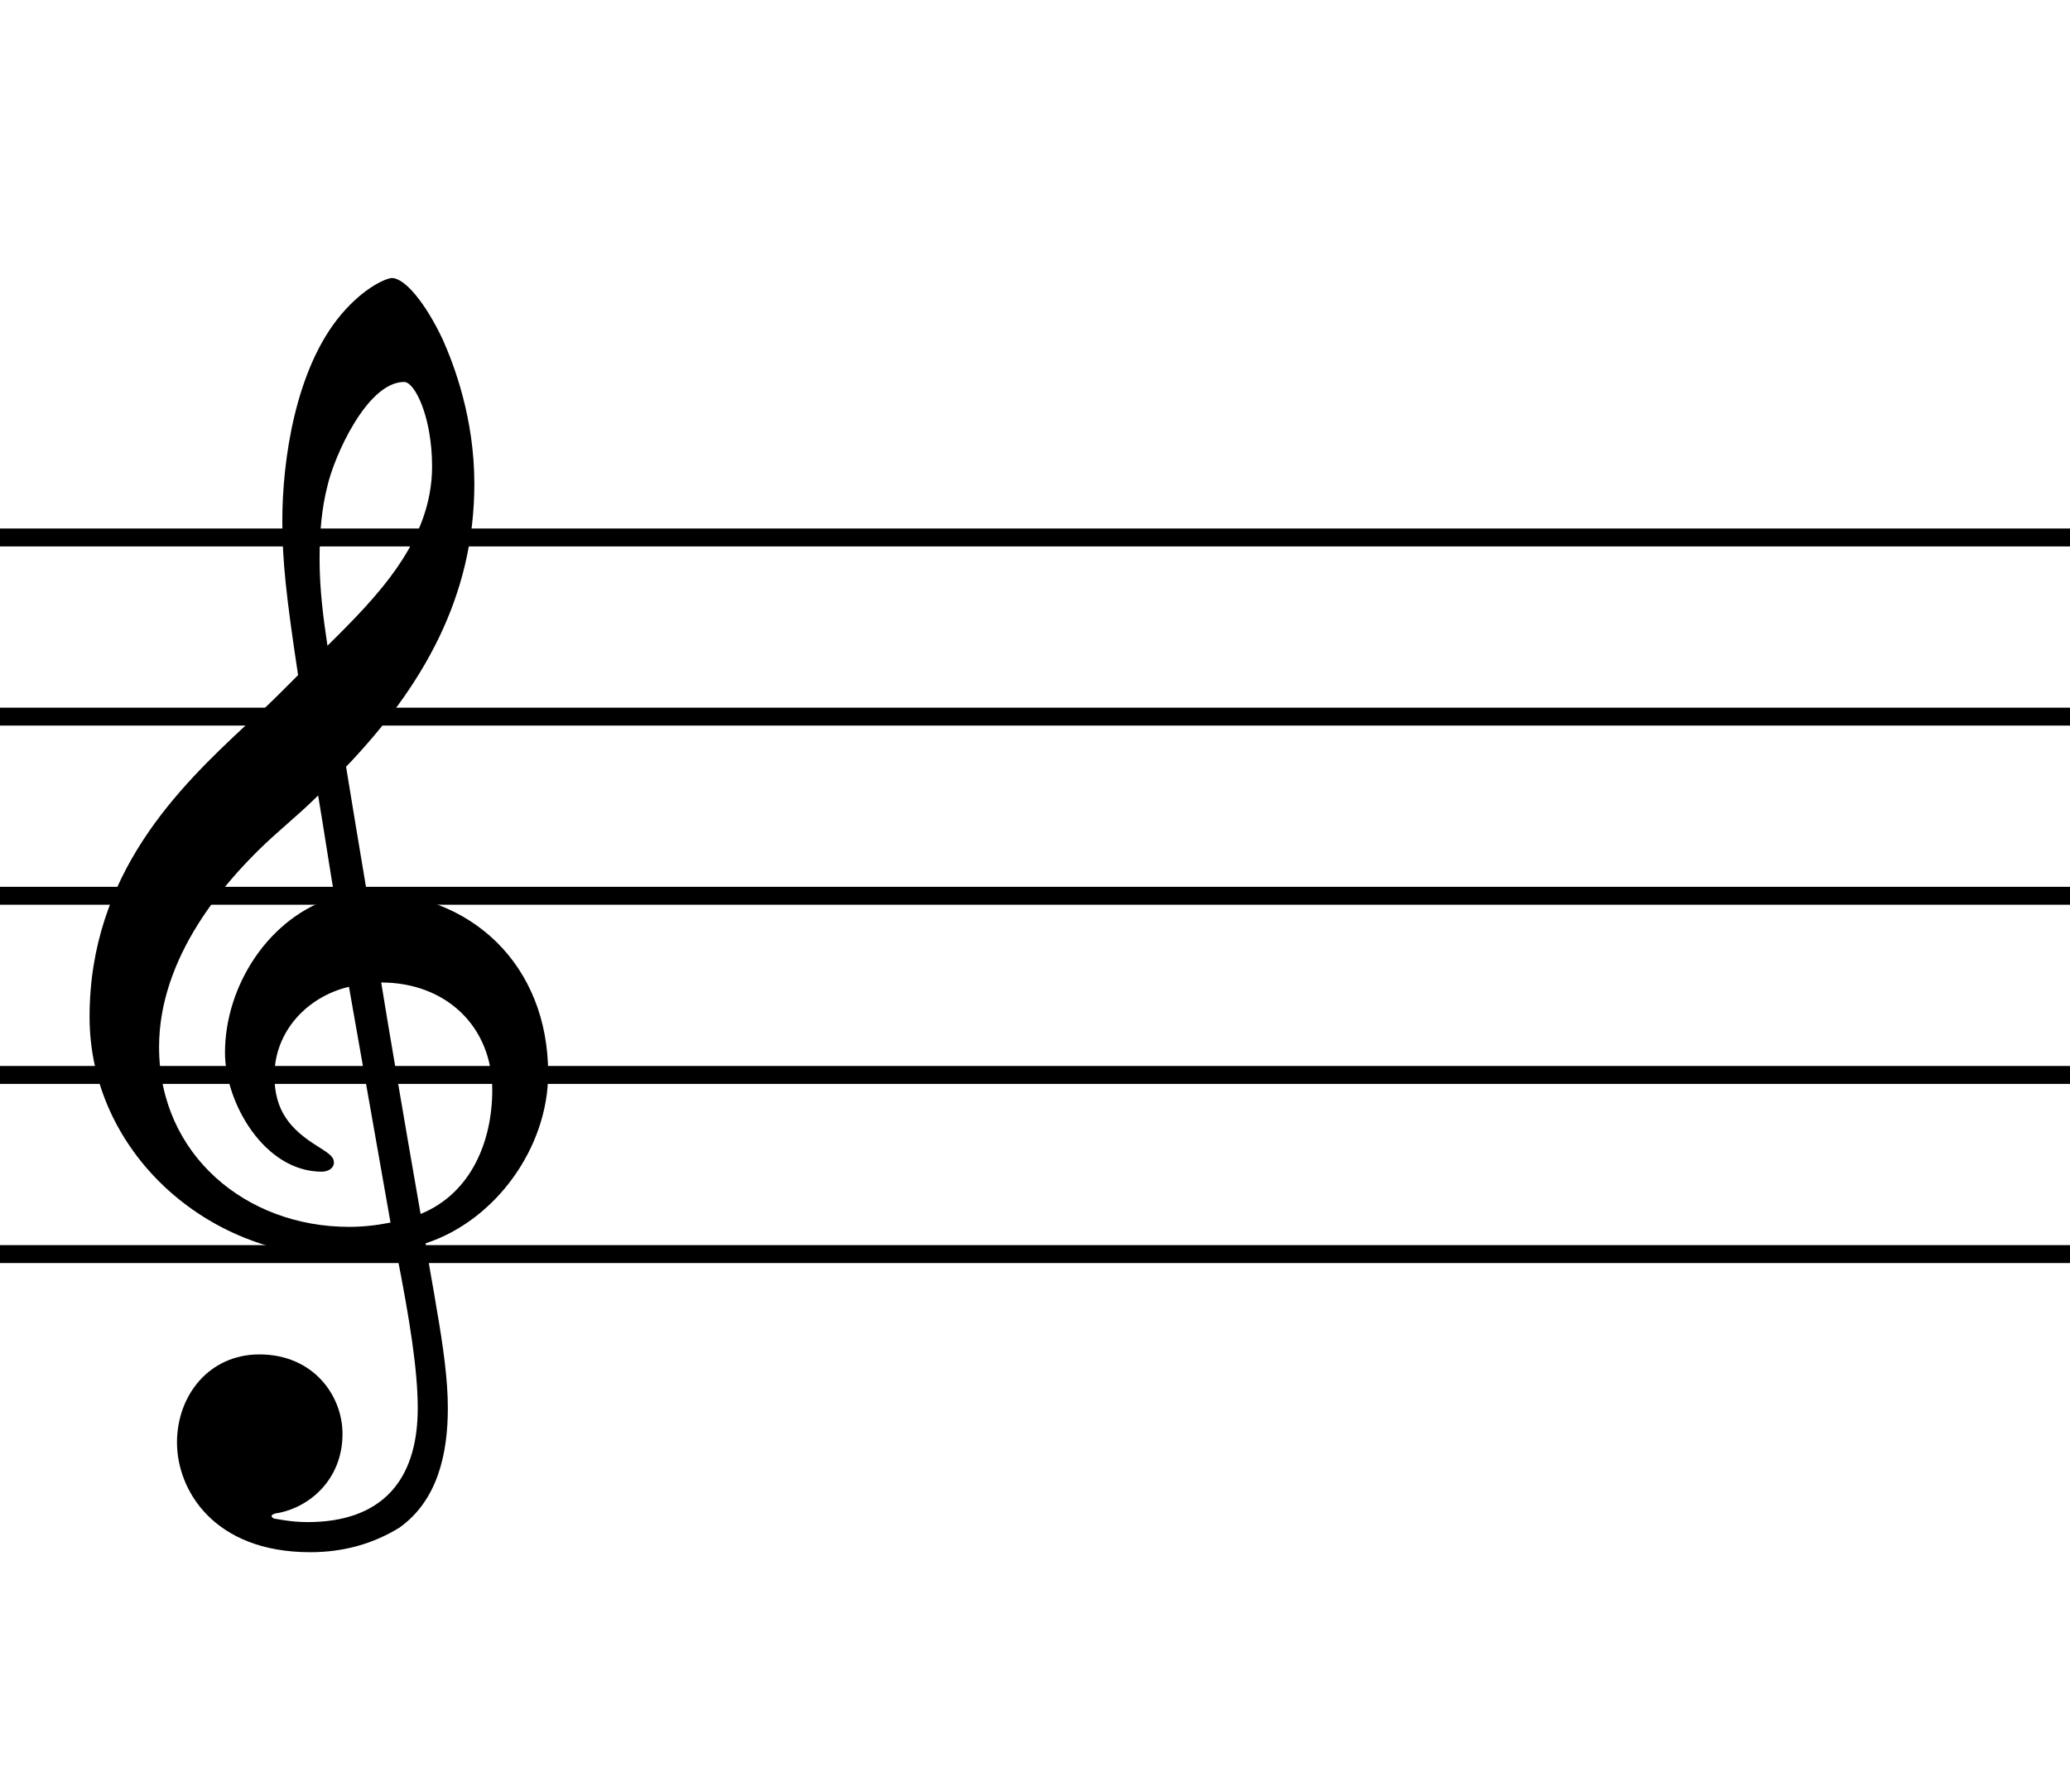
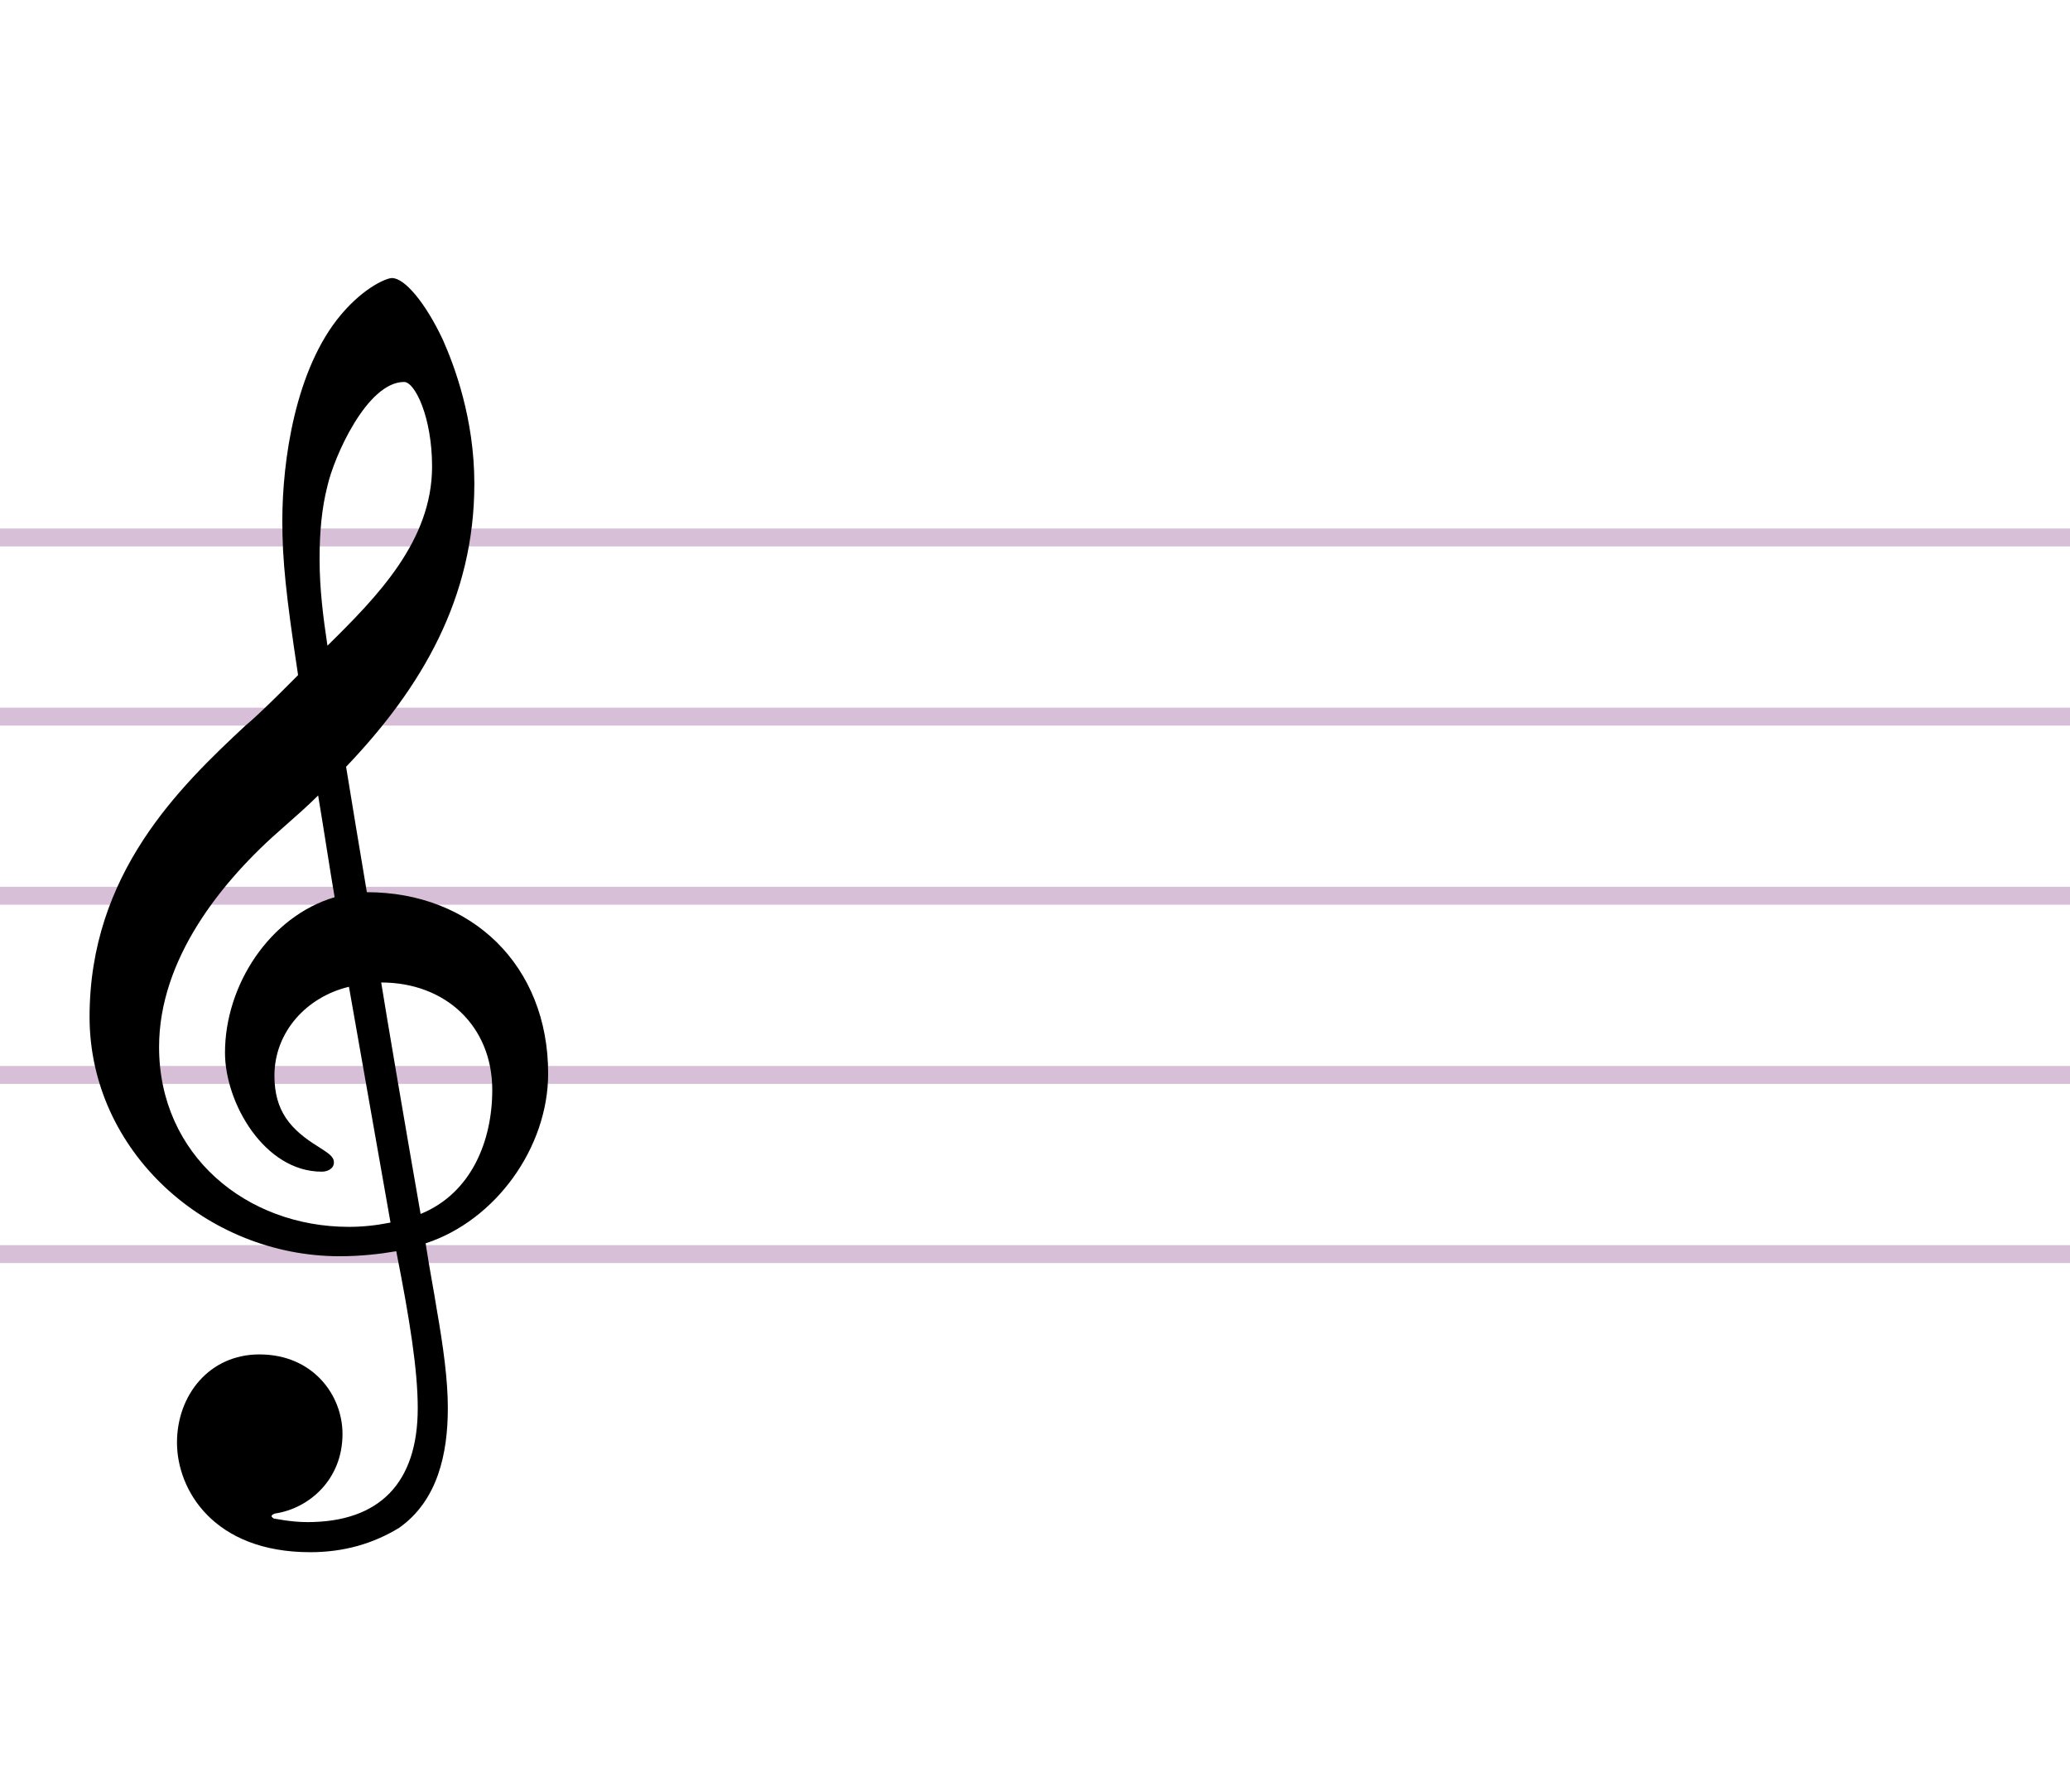
<svg xmlns="http://www.w3.org/2000/svg" xmlns:xlink="http://www.w3.org/1999/xlink" width="208px" height="180px" version="1.1" overflow="visible">
  <defs>
    <symbol id="E050-mpvf5d" viewBox="0 0 1000 1000" overflow="inherit">
      <path transform="scale(1,-1)" d="M562 -21c0 89 -65 150 -155 150c7 -44 34 -203 55 -323c71 29 100 102 100 173zM420 -206l-58 329c-59 -14 -104 -63 -104 -124c0 -49 22 -75 61 -99c12 -8 22 -13 22 -22s-9 -13 -17 -13c-80 0 -135 96 -135 166c0 94 62 190 153 217c-7 41 -14 88 -23 142 c-15 -15 -31 -29 -48 -44c-88 -76 -174 -185 -174 -307c0 -151 122 -251 265 -251c19 0 38 2 58 6zM332 822c-8 -31 -11 -65 -11 -102c0 -42 5 -81 11 -121c69 68 146 146 146 250c0 69 -24 118 -39 118c-52 0 -98 -105 -107 -145zM122 -513c0 66 45 123 115 123 c75 0 116 -57 116 -111c0 -64 -47 -104 -94 -111c-3 -1 -5 -2 -5 -4c0 -1 2 -2 3 -3c2 0 23 -5 47 -5c101 0 154 55 154 159c0 53 -11 123 -30 219c-23 -4 -50 -7 -79 -7c-186 0 -349 147 -349 334c0 200 126 321 217 406c21 17 73 70 74 71c-17 112 -22 161 -22 215 c0 84 18 212 82 288c33 39 64 51 71 51c18 0 47 -35 71 -86c16 -36 44 -110 44 -201c0 -159 -73 -284 -179 -395c9 -56 19 -115 29 -175c146 0 253 -102 253 -253c0 -103 -73 -205 -171 -237c6 -39 12 -69 15 -89c10 -57 16 -102 16 -141c0 -63 -14 -129 -68 -167 c-36 -22 -77 -34 -124 -34c-135 0 -186 87 -186 153z" />
    </symbol>
  </defs>
  <style type="text/css">g.page-margin{font-family:Times;} g.ending, g.fing, g.reh, g.tempo{font-weight:bold;} g.dir, g.dynam, g.mNum{font-style:italic;} g.label{font-weight:normal;}</style>
-   <svg class="definition-scale" color="black" viewBox="0 0 2080 1800">
+   <svg class="definition-scale" color="#D8BFD8" viewBox="0 0 2080 1800">
    <g class="page-margin" transform="translate(0, 0)">
      <g id="mn99xbe" class="mdiv pageMilestone" />
      <g id="s8dzeec" class="score pageMilestone" />
      <g id="s3xs6u7" class="system">
        <g id="sj972sj" class="section systemMilestone" />
        <g id="s1s1d21" class="staff">
          <path d="M0 540 L2080 540" stroke="currentColor" stroke-width="18" />
          <path d="M0 720 L2080 720" stroke="currentColor" stroke-width="18" />
          <path d="M0 900 L2080 900" stroke="currentColor" stroke-width="18" />
          <path d="M0 1080 L2080 1080" stroke="currentColor" stroke-width="18" />
          <path d="M0 1260 L2080 1260" stroke="currentColor" stroke-width="18" />
          <g id="c8nw51m" class="clef">
            <use xlink:href="#E050-mpvf5d" x="90" y="1080" height="720px" width="720px" />
          </g>
          <g id="lsabfq0" class="layer" />
        </g>
        <g id="ss81e85" class="systemMilestoneEnd sj972sj" />
      </g>
      <g id="p4l6gxb" class="pageMilestoneEnd s8dzeec" />
      <g id="pbxw6jo" class="pageMilestoneEnd mn99xbe" />
      <g id="p2xpaq7" class="pgHead autogenerated" />
    </g>
  </svg>
</svg>
